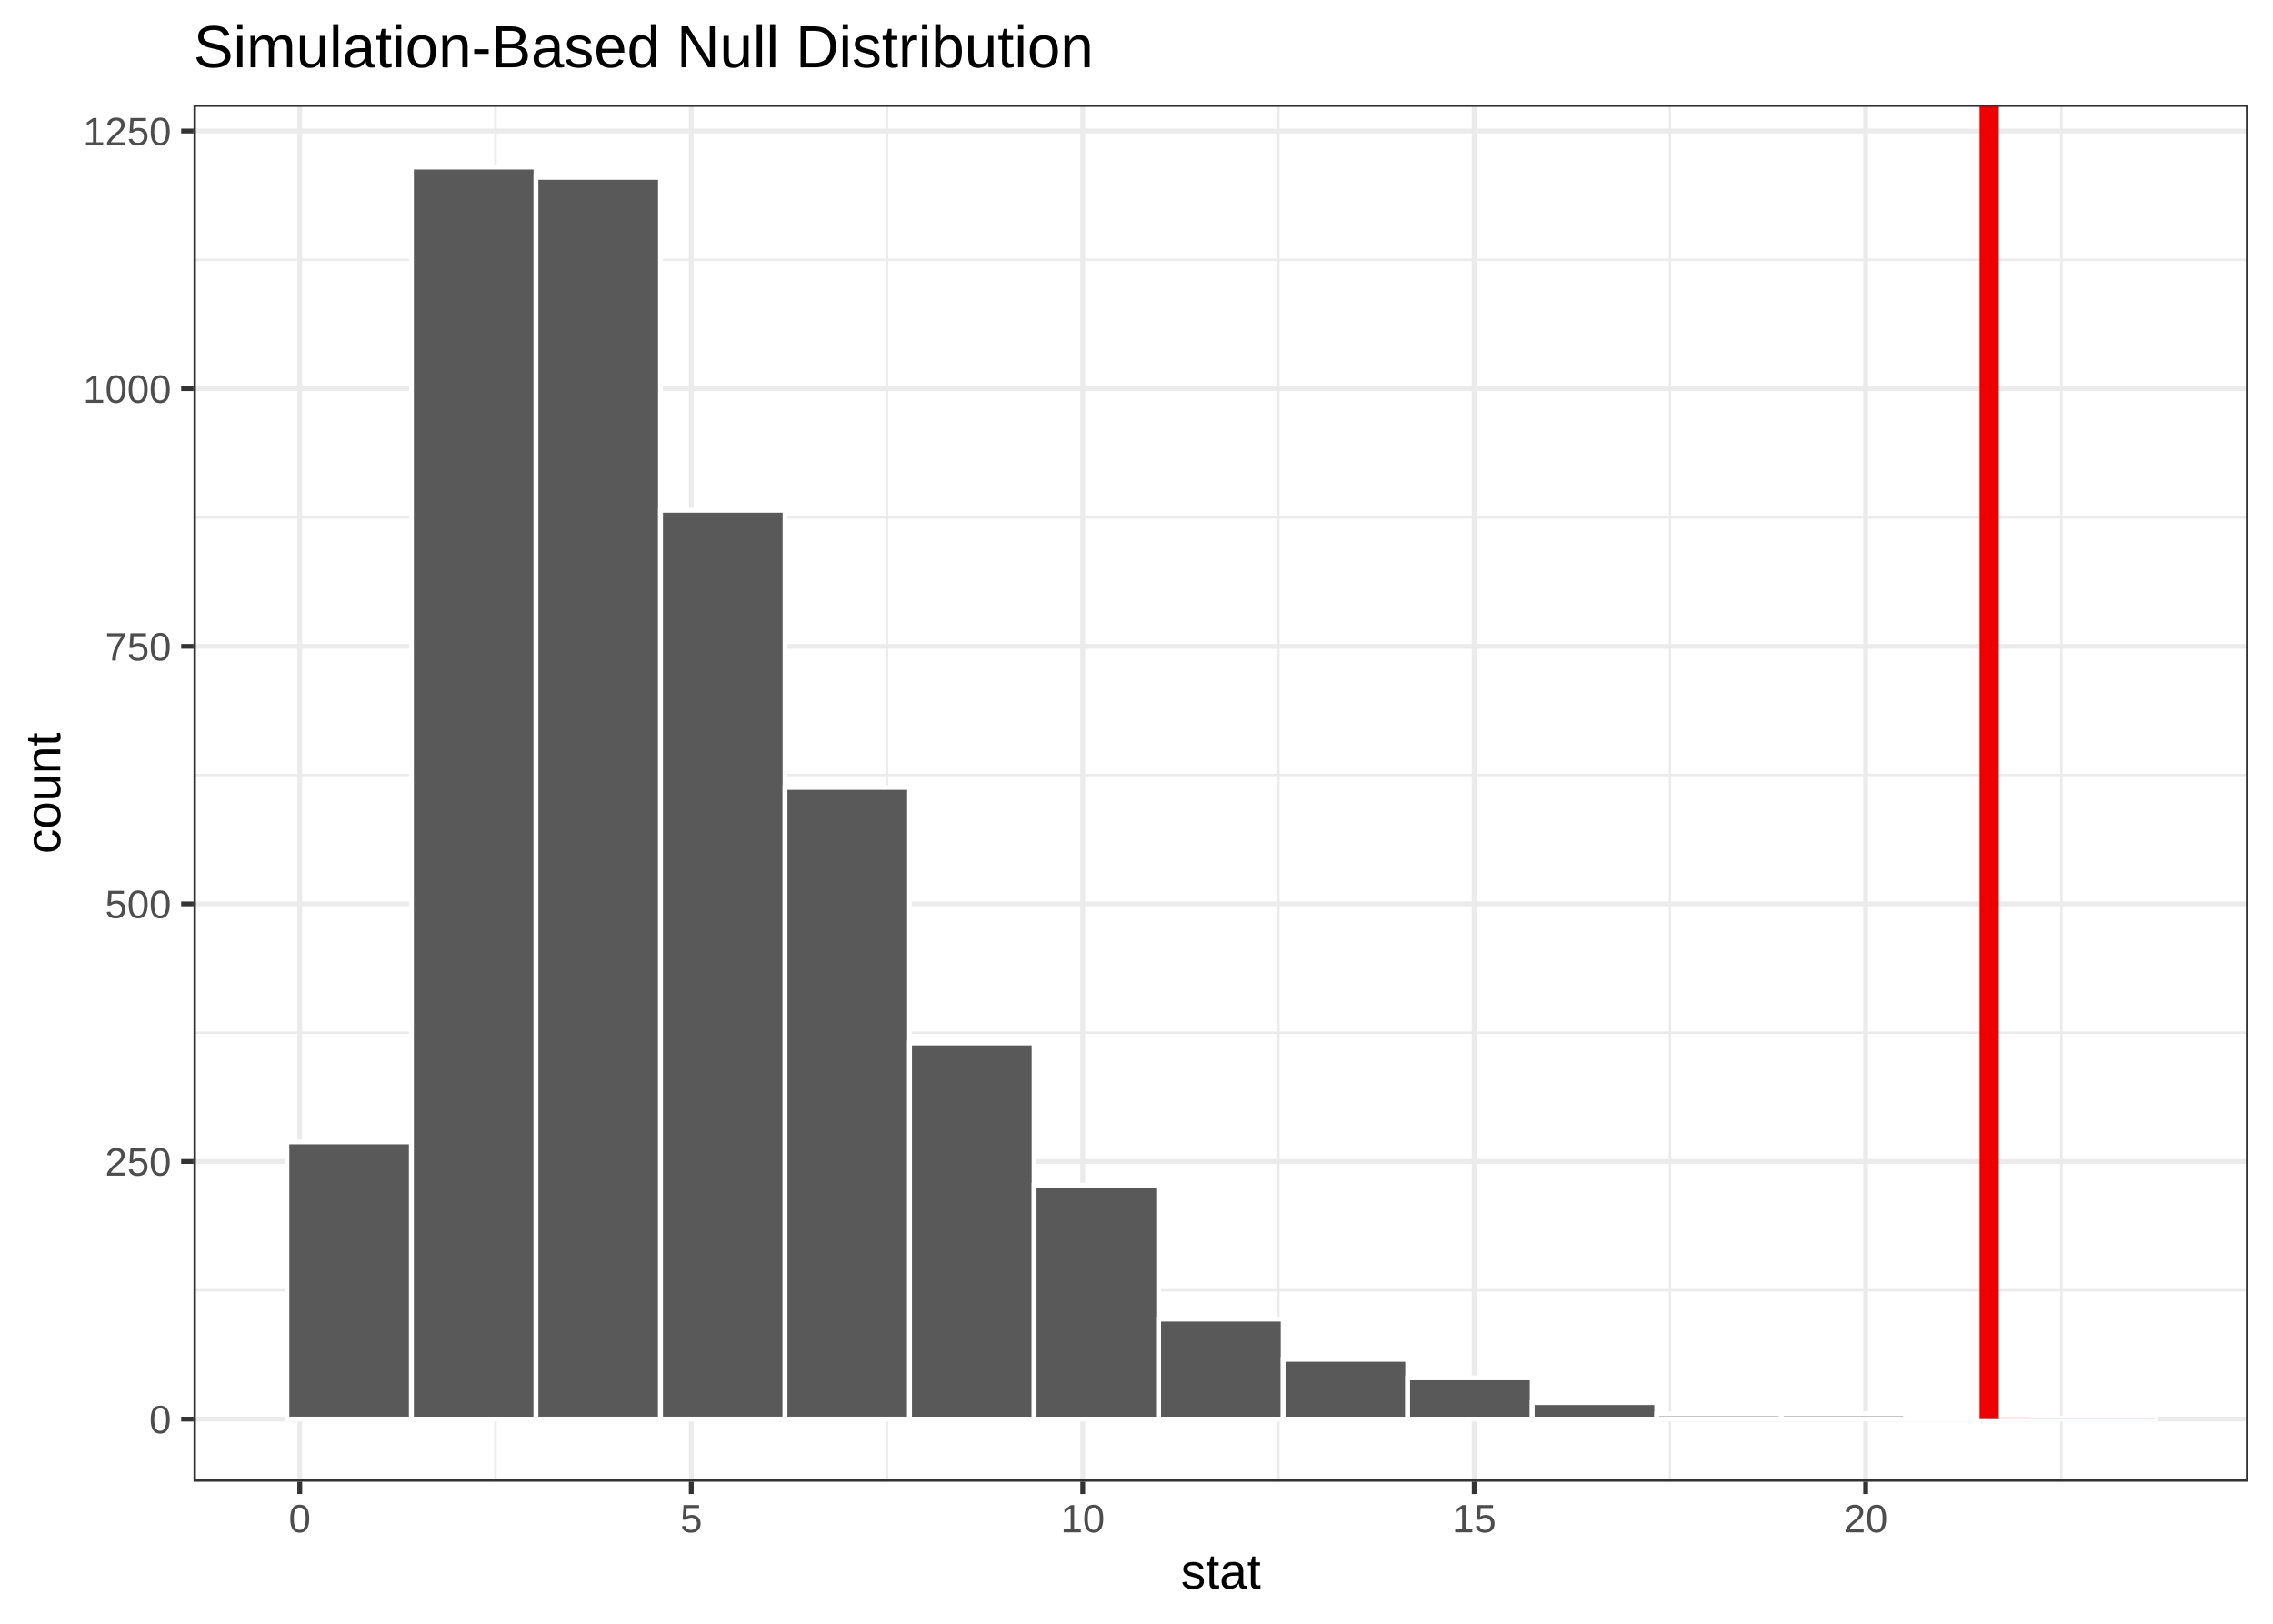
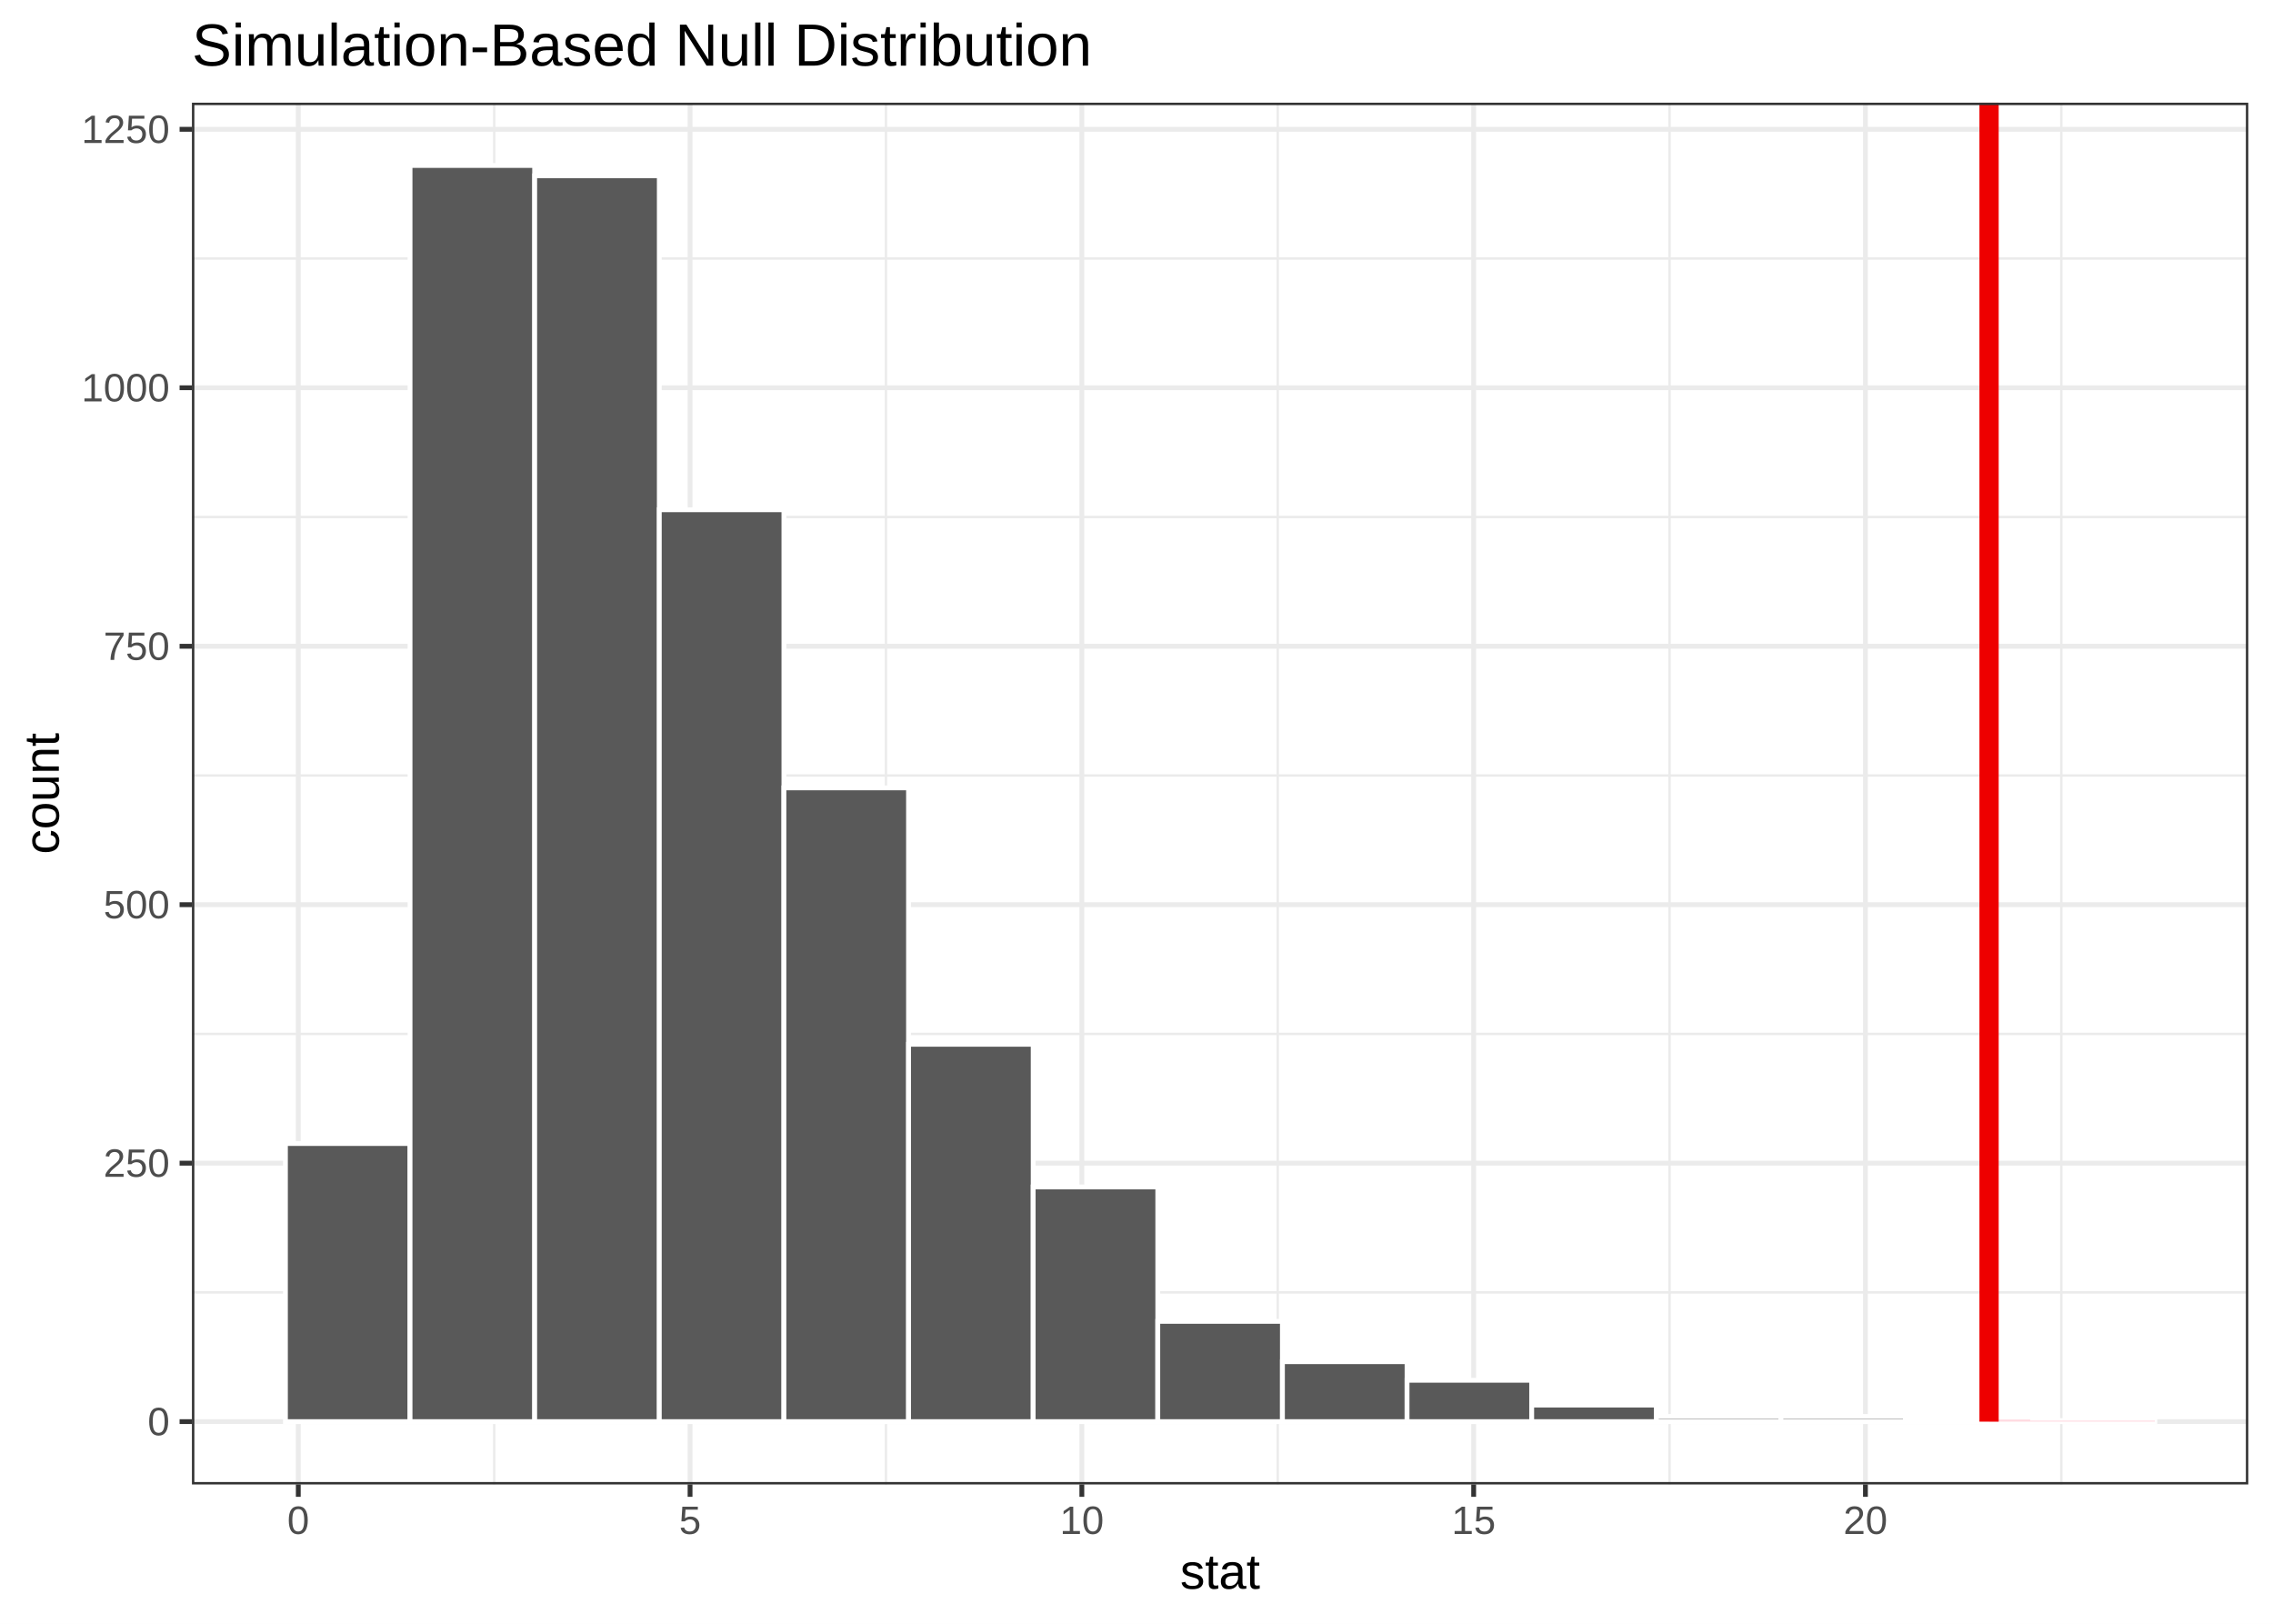
<svg xmlns="http://www.w3.org/2000/svg" width="504.00pt" height="360.00pt" viewBox="0 0 504.00 360.00">
  <g class="svglite">
    <defs>
      <style type="text/css">
    .svglite line, .svglite polyline, .svglite polygon, .svglite path, .svglite rect, .svglite circle {
      fill: none;
      stroke: #000000;
      stroke-linecap: round;
      stroke-linejoin: round;
      stroke-miterlimit: 10.00;
    }
    .svglite text {
      white-space: pre;
    }
    .svglite g.glyphgroup path {
      fill: inherit;
      stroke: none;
    }
  </style>
    </defs>
    <rect width="100%" height="100%" style="stroke: none; fill: none;" />
    <defs>
      <clipPath id="cpMC4wMHw1MDQuMDB8MC4wMHwzNjAuMDA=">
        <rect x="0.00" y="0.00" width="504.00" height="360.00" />
      </clipPath>
    </defs>
    <g clip-path="url(#cpMC4wMHw1MDQuMDB8MC4wMHwzNjAuMDA=)">
      <rect x="0.00" y="0.00" width="504.00" height="360.00" style="stroke-width: 1.07; stroke: #FFFFFF; fill: #FFFFFF;" />
    </g>
    <defs>
-       <clipPath id="cpNDIuOTF8NDk4LjUyfDIzLjE4fDMyOC41MA==">
-         <rect x="42.91" y="23.18" width="455.61" height="305.33" />
+       <clipPath id="cpNDIuNTZ8NDk4LjUyfDIyLjc3fDMyOS4xMg==">
+         <rect x="42.56" y="22.77" width="455.96" height="306.35" />
      </clipPath>
    </defs>
-     <g clip-path="url(#cpNDIuOTF8NDk4LjUyfDIzLjE4fDMyOC41MA==)">
-       <rect x="42.91" y="23.18" width="455.61" height="305.33" style="stroke-width: 1.07; stroke: none; fill: #FFFFFF;" />
-       <polyline points="42.91,286.07 498.52,286.07 " style="stroke-width: 0.53; stroke: #EBEBEB; stroke-linecap: butt;" />
-       <polyline points="42.91,228.96 498.52,228.96 " style="stroke-width: 0.53; stroke: #EBEBEB; stroke-linecap: butt;" />
-       <polyline points="42.91,171.84 498.52,171.84 " style="stroke-width: 0.53; stroke: #EBEBEB; stroke-linecap: butt;" />
-       <polyline points="42.91,114.73 498.52,114.73 " style="stroke-width: 0.53; stroke: #EBEBEB; stroke-linecap: butt;" />
-       <polyline points="42.91,57.62 498.52,57.62 " style="stroke-width: 0.53; stroke: #EBEBEB; stroke-linecap: butt;" />
-       <polyline points="109.87,328.50 109.87,23.18 " style="stroke-width: 0.53; stroke: #EBEBEB; stroke-linecap: butt;" />
-       <polyline points="196.68,328.50 196.68,23.18 " style="stroke-width: 0.53; stroke: #EBEBEB; stroke-linecap: butt;" />
-       <polyline points="283.48,328.50 283.48,23.18 " style="stroke-width: 0.53; stroke: #EBEBEB; stroke-linecap: butt;" />
-       <polyline points="370.29,328.50 370.29,23.18 " style="stroke-width: 0.53; stroke: #EBEBEB; stroke-linecap: butt;" />
-       <polyline points="457.10,328.50 457.10,23.18 " style="stroke-width: 0.53; stroke: #EBEBEB; stroke-linecap: butt;" />
-       <polyline points="42.91,314.63 498.52,314.63 " style="stroke-width: 1.07; stroke: #EBEBEB; stroke-linecap: butt;" />
-       <polyline points="42.91,257.51 498.52,257.51 " style="stroke-width: 1.07; stroke: #EBEBEB; stroke-linecap: butt;" />
-       <polyline points="42.91,200.40 498.52,200.40 " style="stroke-width: 1.07; stroke: #EBEBEB; stroke-linecap: butt;" />
-       <polyline points="42.91,143.29 498.52,143.29 " style="stroke-width: 1.07; stroke: #EBEBEB; stroke-linecap: butt;" />
-       <polyline points="42.91,86.17 498.52,86.17 " style="stroke-width: 1.07; stroke: #EBEBEB; stroke-linecap: butt;" />
-       <polyline points="42.91,29.06 498.52,29.06 " style="stroke-width: 1.07; stroke: #EBEBEB; stroke-linecap: butt;" />
-       <polyline points="66.47,328.50 66.47,23.18 " style="stroke-width: 1.07; stroke: #EBEBEB; stroke-linecap: butt;" />
-       <polyline points="153.28,328.50 153.28,23.18 " style="stroke-width: 1.07; stroke: #EBEBEB; stroke-linecap: butt;" />
-       <polyline points="240.08,328.50 240.08,23.18 " style="stroke-width: 1.07; stroke: #EBEBEB; stroke-linecap: butt;" />
-       <polyline points="326.89,328.50 326.89,23.18 " style="stroke-width: 1.07; stroke: #EBEBEB; stroke-linecap: butt;" />
-       <polyline points="413.69,328.50 413.69,23.18 " style="stroke-width: 1.07; stroke: #EBEBEB; stroke-linecap: butt;" />
-       <rect x="63.62" y="253.17" width="27.61" height="61.45" style="stroke-width: 1.07; stroke: #FFFFFF; stroke-linecap: butt; stroke-linejoin: miter; fill: #595959;" />
-       <rect x="91.23" y="37.06" width="27.61" height="277.57" style="stroke-width: 1.07; stroke: #FFFFFF; stroke-linecap: butt; stroke-linejoin: miter; fill: #595959;" />
-       <rect x="118.84" y="39.34" width="27.61" height="275.28" style="stroke-width: 1.07; stroke: #FFFFFF; stroke-linecap: butt; stroke-linejoin: miter; fill: #595959;" />
-       <rect x="146.46" y="113.13" width="27.61" height="201.49" style="stroke-width: 1.07; stroke: #FFFFFF; stroke-linecap: butt; stroke-linejoin: miter; fill: #595959;" />
-       <rect x="174.07" y="174.58" width="27.61" height="140.04" style="stroke-width: 1.07; stroke: #FFFFFF; stroke-linecap: butt; stroke-linejoin: miter; fill: #595959;" />
-       <rect x="201.68" y="231.24" width="27.61" height="83.39" style="stroke-width: 1.07; stroke: #FFFFFF; stroke-linecap: butt; stroke-linejoin: miter; fill: #595959;" />
-       <rect x="229.30" y="262.77" width="27.61" height="51.86" style="stroke-width: 1.07; stroke: #FFFFFF; stroke-linecap: butt; stroke-linejoin: miter; fill: #595959;" />
-       <rect x="256.91" y="292.47" width="27.61" height="22.16" style="stroke-width: 1.07; stroke: #FFFFFF; stroke-linecap: butt; stroke-linejoin: miter; fill: #595959;" />
-       <rect x="284.52" y="301.38" width="27.61" height="13.25" style="stroke-width: 1.07; stroke: #FFFFFF; stroke-linecap: butt; stroke-linejoin: miter; fill: #595959;" />
-       <rect x="312.13" y="305.49" width="27.61" height="9.14" style="stroke-width: 1.07; stroke: #FFFFFF; stroke-linecap: butt; stroke-linejoin: miter; fill: #595959;" />
-       <rect x="339.75" y="310.97" width="27.61" height="3.66" style="stroke-width: 1.07; stroke: #FFFFFF; stroke-linecap: butt; stroke-linejoin: miter; fill: #595959;" />
-       <rect x="367.36" y="313.48" width="27.61" height="1.14" style="stroke-width: 1.07; stroke: #FFFFFF; stroke-linecap: butt; stroke-linejoin: miter; fill: #595959;" />
-       <rect x="394.97" y="313.48" width="27.61" height="1.14" style="stroke-width: 1.07; stroke: #FFFFFF; stroke-linecap: butt; stroke-linejoin: miter; fill: #595959;" />
-       <rect x="422.59" y="314.17" width="27.61" height="0.46" style="stroke-width: 1.07; stroke: #FFFFFF; stroke-linecap: butt; stroke-linejoin: miter; fill: #595959;" />
-       <rect x="450.20" y="314.40" width="27.61" height="0.23" style="stroke-width: 1.07; stroke: #FFFFFF; stroke-linecap: butt; stroke-linejoin: miter; fill: #595959;" />
-       <polygon points="441.08,314.17 450.20,314.17 450.20,314.63 450.20,314.40 477.81,314.40 477.81,314.63 450.20,314.63 450.20,314.63 450.20,314.63 441.08,314.63 " style="stroke-width: 0.00; stroke: none; stroke-linecap: butt; fill: #FFC0CB; fill-opacity: 0.60;" />
-       <polyline points="441.08,314.17 450.20,314.17 450.20,314.63 450.20,314.40 477.81,314.40 " style="stroke-width: 1.07; stroke: none; stroke-linecap: butt;" />
-       <line x1="441.08" y1="314.63" x2="441.08" y2="23.18" style="stroke-width: 4.27; stroke: #EE0000; stroke-linecap: butt;" />
-       <rect x="42.91" y="23.18" width="455.61" height="305.33" style="stroke-width: 1.07; stroke: #333333;" />
+     <g clip-path="url(#cpNDIuNTZ8NDk4LjUyfDIyLjc3fDMyOS4xMg==)">
+       <rect x="42.56" y="22.77" width="455.96" height="306.35" style="stroke-width: 1.07; stroke: none; fill: #FFFFFF;" />
+       <polyline points="42.56,286.54 498.52,286.54 " style="stroke-width: 0.53; stroke: #EBEBEB; stroke-linecap: butt;" />
+       <polyline points="42.56,229.23 498.52,229.23 " style="stroke-width: 0.53; stroke: #EBEBEB; stroke-linecap: butt;" />
+       <polyline points="42.56,171.93 498.52,171.93 " style="stroke-width: 0.53; stroke: #EBEBEB; stroke-linecap: butt;" />
+       <polyline points="42.56,114.63 498.52,114.63 " style="stroke-width: 0.53; stroke: #EBEBEB; stroke-linecap: butt;" />
+       <polyline points="42.56,57.32 498.52,57.32 " style="stroke-width: 0.53; stroke: #EBEBEB; stroke-linecap: butt;" />
+       <polyline points="109.58,329.12 109.58,22.77 " style="stroke-width: 0.53; stroke: #EBEBEB; stroke-linecap: butt;" />
+       <polyline points="196.45,329.12 196.45,22.77 " style="stroke-width: 0.53; stroke: #EBEBEB; stroke-linecap: butt;" />
+       <polyline points="283.32,329.12 283.32,22.77 " style="stroke-width: 0.53; stroke: #EBEBEB; stroke-linecap: butt;" />
+       <polyline points="370.19,329.12 370.19,22.77 " style="stroke-width: 0.53; stroke: #EBEBEB; stroke-linecap: butt;" />
+       <polyline points="457.06,329.12 457.06,22.77 " style="stroke-width: 0.53; stroke: #EBEBEB; stroke-linecap: butt;" />
+       <polyline points="42.56,315.19 498.52,315.19 " style="stroke-width: 1.07; stroke: #EBEBEB; stroke-linecap: butt;" />
+       <polyline points="42.56,257.89 498.52,257.89 " style="stroke-width: 1.07; stroke: #EBEBEB; stroke-linecap: butt;" />
+       <polyline points="42.56,200.58 498.52,200.58 " style="stroke-width: 1.07; stroke: #EBEBEB; stroke-linecap: butt;" />
+       <polyline points="42.56,143.28 498.52,143.28 " style="stroke-width: 1.07; stroke: #EBEBEB; stroke-linecap: butt;" />
+       <polyline points="42.56,85.97 498.52,85.97 " style="stroke-width: 1.07; stroke: #EBEBEB; stroke-linecap: butt;" />
+       <polyline points="42.56,28.67 498.52,28.67 " style="stroke-width: 1.07; stroke: #EBEBEB; stroke-linecap: butt;" />
+       <polyline points="66.14,329.12 66.14,22.77 " style="stroke-width: 1.07; stroke: #EBEBEB; stroke-linecap: butt;" />
+       <polyline points="153.01,329.12 153.01,22.77 " style="stroke-width: 1.07; stroke: #EBEBEB; stroke-linecap: butt;" />
+       <polyline points="239.88,329.12 239.88,22.77 " style="stroke-width: 1.07; stroke: #EBEBEB; stroke-linecap: butt;" />
+       <polyline points="326.76,329.12 326.76,22.77 " style="stroke-width: 1.07; stroke: #EBEBEB; stroke-linecap: butt;" />
+       <polyline points="413.63,329.12 413.63,22.77 " style="stroke-width: 1.07; stroke: #EBEBEB; stroke-linecap: butt;" />
+       <rect x="63.29" y="253.53" width="27.63" height="61.66" style="stroke-width: 1.07; stroke: #FFFFFF; stroke-linecap: butt; stroke-linejoin: miter; fill: #595959;" />
+       <rect x="90.92" y="36.69" width="27.63" height="278.50" style="stroke-width: 1.07; stroke: #FFFFFF; stroke-linecap: butt; stroke-linejoin: miter; fill: #595959;" />
+       <rect x="118.56" y="38.98" width="27.63" height="276.21" style="stroke-width: 1.07; stroke: #FFFFFF; stroke-linecap: butt; stroke-linejoin: miter; fill: #595959;" />
+       <rect x="146.19" y="113.02" width="27.63" height="202.17" style="stroke-width: 1.07; stroke: #FFFFFF; stroke-linecap: butt; stroke-linejoin: miter; fill: #595959;" />
+       <rect x="173.82" y="174.68" width="27.63" height="140.51" style="stroke-width: 1.07; stroke: #FFFFFF; stroke-linecap: butt; stroke-linejoin: miter; fill: #595959;" />
+       <rect x="201.46" y="231.53" width="27.63" height="83.66" style="stroke-width: 1.07; stroke: #FFFFFF; stroke-linecap: butt; stroke-linejoin: miter; fill: #595959;" />
+       <rect x="229.09" y="263.16" width="27.63" height="52.03" style="stroke-width: 1.07; stroke: #FFFFFF; stroke-linecap: butt; stroke-linejoin: miter; fill: #595959;" />
+       <rect x="256.72" y="292.96" width="27.63" height="22.23" style="stroke-width: 1.07; stroke: #FFFFFF; stroke-linecap: butt; stroke-linejoin: miter; fill: #595959;" />
+       <rect x="284.36" y="301.90" width="27.63" height="13.29" style="stroke-width: 1.07; stroke: #FFFFFF; stroke-linecap: butt; stroke-linejoin: miter; fill: #595959;" />
+       <rect x="311.99" y="306.02" width="27.63" height="9.17" style="stroke-width: 1.07; stroke: #FFFFFF; stroke-linecap: butt; stroke-linejoin: miter; fill: #595959;" />
+       <rect x="339.63" y="311.52" width="27.63" height="3.67" style="stroke-width: 1.07; stroke: #FFFFFF; stroke-linecap: butt; stroke-linejoin: miter; fill: #595959;" />
+       <rect x="367.26" y="314.04" width="27.63" height="1.15" style="stroke-width: 1.07; stroke: #FFFFFF; stroke-linecap: butt; stroke-linejoin: miter; fill: #595959;" />
+       <rect x="394.89" y="314.04" width="27.63" height="1.15" style="stroke-width: 1.07; stroke: #FFFFFF; stroke-linecap: butt; stroke-linejoin: miter; fill: #595959;" />
+       <rect x="422.53" y="314.73" width="27.63" height="0.46" style="stroke-width: 1.07; stroke: #FFFFFF; stroke-linecap: butt; stroke-linejoin: miter; fill: #595959;" />
+       <rect x="450.16" y="314.96" width="27.63" height="0.23" style="stroke-width: 1.07; stroke: #FFFFFF; stroke-linecap: butt; stroke-linejoin: miter; fill: #595959;" />
+       <polygon points="441.04,314.73 450.16,314.73 450.16,315.19 450.16,314.96 477.79,314.96 477.79,315.19 450.16,315.19 450.16,315.19 450.16,315.19 441.04,315.19 " style="stroke-width: 0.00; stroke: none; stroke-linecap: butt; fill: #FFC0CB; fill-opacity: 0.60;" />
+       <polyline points="441.04,314.73 450.16,314.73 450.16,315.19 450.16,314.96 477.79,314.96 " style="stroke-width: 1.07; stroke: none; stroke-linecap: butt;" />
+       <line x1="441.04" y1="315.19" x2="441.04" y2="22.77" style="stroke-width: 4.27; stroke: #EE0000; stroke-linecap: butt;" />
+       <rect x="42.56" y="22.77" width="455.96" height="306.35" style="stroke-width: 1.07; stroke: #333333;" />
    </g>
    <g clip-path="url(#cpMC4wMHw1MDQuMDB8MC4wMHwzNjAuMDA=)">
-       <text x="37.98" y="317.78" text-anchor="end" style="font-size: 8.80px;fill: #4D4D4D; font-family: &quot;Arial&quot;;" textLength="4.89px" lengthAdjust="spacingAndGlyphs">0</text>
-       <text x="37.98" y="260.66" text-anchor="end" style="font-size: 8.80px;fill: #4D4D4D; font-family: &quot;Arial&quot;;" textLength="14.67px" lengthAdjust="spacingAndGlyphs">250</text>
-       <text x="37.98" y="203.55" text-anchor="end" style="font-size: 8.80px;fill: #4D4D4D; font-family: &quot;Arial&quot;;" textLength="14.67px" lengthAdjust="spacingAndGlyphs">500</text>
-       <text x="37.98" y="146.44" text-anchor="end" style="font-size: 8.80px;fill: #4D4D4D; font-family: &quot;Arial&quot;;" textLength="14.67px" lengthAdjust="spacingAndGlyphs">750</text>
-       <text x="37.98" y="89.32" text-anchor="end" style="font-size: 8.80px;fill: #4D4D4D; font-family: &quot;Arial&quot;;" textLength="19.56px" lengthAdjust="spacingAndGlyphs">1000</text>
-       <text x="37.98" y="32.21" text-anchor="end" style="font-size: 8.80px;fill: #4D4D4D; font-family: &quot;Arial&quot;;" textLength="19.56px" lengthAdjust="spacingAndGlyphs">1250</text>
-       <polyline points="40.17,314.63 42.91,314.63 " style="stroke-width: 1.07; stroke: #333333; stroke-linecap: butt;" />
-       <polyline points="40.17,257.51 42.91,257.51 " style="stroke-width: 1.07; stroke: #333333; stroke-linecap: butt;" />
-       <polyline points="40.17,200.40 42.91,200.40 " style="stroke-width: 1.07; stroke: #333333; stroke-linecap: butt;" />
-       <polyline points="40.17,143.29 42.91,143.29 " style="stroke-width: 1.07; stroke: #333333; stroke-linecap: butt;" />
-       <polyline points="40.17,86.17 42.91,86.17 " style="stroke-width: 1.07; stroke: #333333; stroke-linecap: butt;" />
-       <polyline points="40.17,29.06 42.91,29.06 " style="stroke-width: 1.07; stroke: #333333; stroke-linecap: butt;" />
-       <polyline points="66.47,331.24 66.47,328.50 " style="stroke-width: 1.07; stroke: #333333; stroke-linecap: butt;" />
-       <polyline points="153.28,331.24 153.28,328.50 " style="stroke-width: 1.07; stroke: #333333; stroke-linecap: butt;" />
-       <polyline points="240.08,331.24 240.08,328.50 " style="stroke-width: 1.07; stroke: #333333; stroke-linecap: butt;" />
-       <polyline points="326.89,331.24 326.89,328.50 " style="stroke-width: 1.07; stroke: #333333; stroke-linecap: butt;" />
-       <polyline points="413.69,331.24 413.69,328.50 " style="stroke-width: 1.07; stroke: #333333; stroke-linecap: butt;" />
-       <text x="66.47" y="339.74" text-anchor="middle" style="font-size: 8.80px;fill: #4D4D4D; font-family: &quot;Arial&quot;;" textLength="4.89px" lengthAdjust="spacingAndGlyphs">0</text>
-       <text x="153.28" y="339.74" text-anchor="middle" style="font-size: 8.80px;fill: #4D4D4D; font-family: &quot;Arial&quot;;" textLength="4.89px" lengthAdjust="spacingAndGlyphs">5</text>
-       <text x="240.08" y="339.74" text-anchor="middle" style="font-size: 8.80px;fill: #4D4D4D; font-family: &quot;Arial&quot;;" textLength="9.78px" lengthAdjust="spacingAndGlyphs">10</text>
-       <text x="326.89" y="339.74" text-anchor="middle" style="font-size: 8.80px;fill: #4D4D4D; font-family: &quot;Arial&quot;;" textLength="9.78px" lengthAdjust="spacingAndGlyphs">15</text>
-       <text x="413.69" y="339.74" text-anchor="middle" style="font-size: 8.80px;fill: #4D4D4D; font-family: &quot;Arial&quot;;" textLength="9.78px" lengthAdjust="spacingAndGlyphs">20</text>
-       <text x="270.71" y="352.20" text-anchor="middle" style="font-size: 11.00px; font-family: &quot;Arial&quot;;" textLength="17.75px" lengthAdjust="spacingAndGlyphs">stat</text>
-       <text transform="translate(13.36,175.84) rotate(-90)" text-anchor="middle" style="font-size: 11.00px; font-family: &quot;Arial&quot;;" textLength="26.94px" lengthAdjust="spacingAndGlyphs">count</text>
-       <text x="42.91" y="14.93" style="font-size: 13.20px; font-family: &quot;Arial&quot;;" textLength="199.33px" lengthAdjust="spacingAndGlyphs">Simulation-Based Null Distribution</text>
+       <text x="37.63" y="318.22" text-anchor="end" style="font-size: 8.80px;fill: #4D4D4D; font-family: &quot;Liberation Sans&quot;;" textLength="4.89px" lengthAdjust="spacingAndGlyphs">0</text>
+       <text x="37.63" y="260.91" text-anchor="end" style="font-size: 8.80px;fill: #4D4D4D; font-family: &quot;Liberation Sans&quot;;" textLength="14.67px" lengthAdjust="spacingAndGlyphs">250</text>
+       <text x="37.63" y="203.61" text-anchor="end" style="font-size: 8.80px;fill: #4D4D4D; font-family: &quot;Liberation Sans&quot;;" textLength="14.67px" lengthAdjust="spacingAndGlyphs">500</text>
+       <text x="37.63" y="146.31" text-anchor="end" style="font-size: 8.80px;fill: #4D4D4D; font-family: &quot;Liberation Sans&quot;;" textLength="14.67px" lengthAdjust="spacingAndGlyphs">750</text>
+       <text x="37.63" y="89.00" text-anchor="end" style="font-size: 8.80px;fill: #4D4D4D; font-family: &quot;Liberation Sans&quot;;" textLength="19.56px" lengthAdjust="spacingAndGlyphs">1000</text>
+       <text x="37.63" y="31.70" text-anchor="end" style="font-size: 8.80px;fill: #4D4D4D; font-family: &quot;Liberation Sans&quot;;" textLength="19.56px" lengthAdjust="spacingAndGlyphs">1250</text>
+       <polyline points="39.82,315.19 42.56,315.19 " style="stroke-width: 1.07; stroke: #333333; stroke-linecap: butt;" />
+       <polyline points="39.82,257.89 42.56,257.89 " style="stroke-width: 1.07; stroke: #333333; stroke-linecap: butt;" />
+       <polyline points="39.82,200.58 42.56,200.58 " style="stroke-width: 1.07; stroke: #333333; stroke-linecap: butt;" />
+       <polyline points="39.82,143.28 42.56,143.28 " style="stroke-width: 1.07; stroke: #333333; stroke-linecap: butt;" />
+       <polyline points="39.82,85.97 42.56,85.97 " style="stroke-width: 1.07; stroke: #333333; stroke-linecap: butt;" />
+       <polyline points="39.82,28.67 42.56,28.67 " style="stroke-width: 1.07; stroke: #333333; stroke-linecap: butt;" />
+       <polyline points="66.14,331.86 66.14,329.12 " style="stroke-width: 1.07; stroke: #333333; stroke-linecap: butt;" />
+       <polyline points="153.01,331.86 153.01,329.12 " style="stroke-width: 1.07; stroke: #333333; stroke-linecap: butt;" />
+       <polyline points="239.88,331.86 239.88,329.12 " style="stroke-width: 1.07; stroke: #333333; stroke-linecap: butt;" />
+       <polyline points="326.76,331.86 326.76,329.12 " style="stroke-width: 1.07; stroke: #333333; stroke-linecap: butt;" />
+       <polyline points="413.63,331.86 413.63,329.12 " style="stroke-width: 1.07; stroke: #333333; stroke-linecap: butt;" />
+       <text x="66.14" y="340.10" text-anchor="middle" style="font-size: 8.80px;fill: #4D4D4D; font-family: &quot;Liberation Sans&quot;;" textLength="4.89px" lengthAdjust="spacingAndGlyphs">0</text>
+       <text x="153.01" y="340.10" text-anchor="middle" style="font-size: 8.80px;fill: #4D4D4D; font-family: &quot;Liberation Sans&quot;;" textLength="4.89px" lengthAdjust="spacingAndGlyphs">5</text>
+       <text x="239.88" y="340.10" text-anchor="middle" style="font-size: 8.80px;fill: #4D4D4D; font-family: &quot;Liberation Sans&quot;;" textLength="9.78px" lengthAdjust="spacingAndGlyphs">10</text>
+       <text x="326.76" y="340.10" text-anchor="middle" style="font-size: 8.80px;fill: #4D4D4D; font-family: &quot;Liberation Sans&quot;;" textLength="9.78px" lengthAdjust="spacingAndGlyphs">15</text>
+       <text x="413.63" y="340.10" text-anchor="middle" style="font-size: 8.80px;fill: #4D4D4D; font-family: &quot;Liberation Sans&quot;;" textLength="9.78px" lengthAdjust="spacingAndGlyphs">20</text>
+       <text x="270.54" y="352.24" text-anchor="middle" style="font-size: 11.00px; font-family: &quot;Liberation Sans&quot;;" textLength="17.75px" lengthAdjust="spacingAndGlyphs">stat</text>
+       <text transform="translate(13.05,175.94) rotate(-90)" text-anchor="middle" style="font-size: 11.00px; font-family: &quot;Liberation Sans&quot;;" textLength="26.94px" lengthAdjust="spacingAndGlyphs">count</text>
+       <text x="42.56" y="14.55" style="font-size: 13.20px; font-family: &quot;Liberation Sans&quot;;" textLength="199.33px" lengthAdjust="spacingAndGlyphs">Simulation-Based Null Distribution</text>
    </g>
  </g>
</svg>
